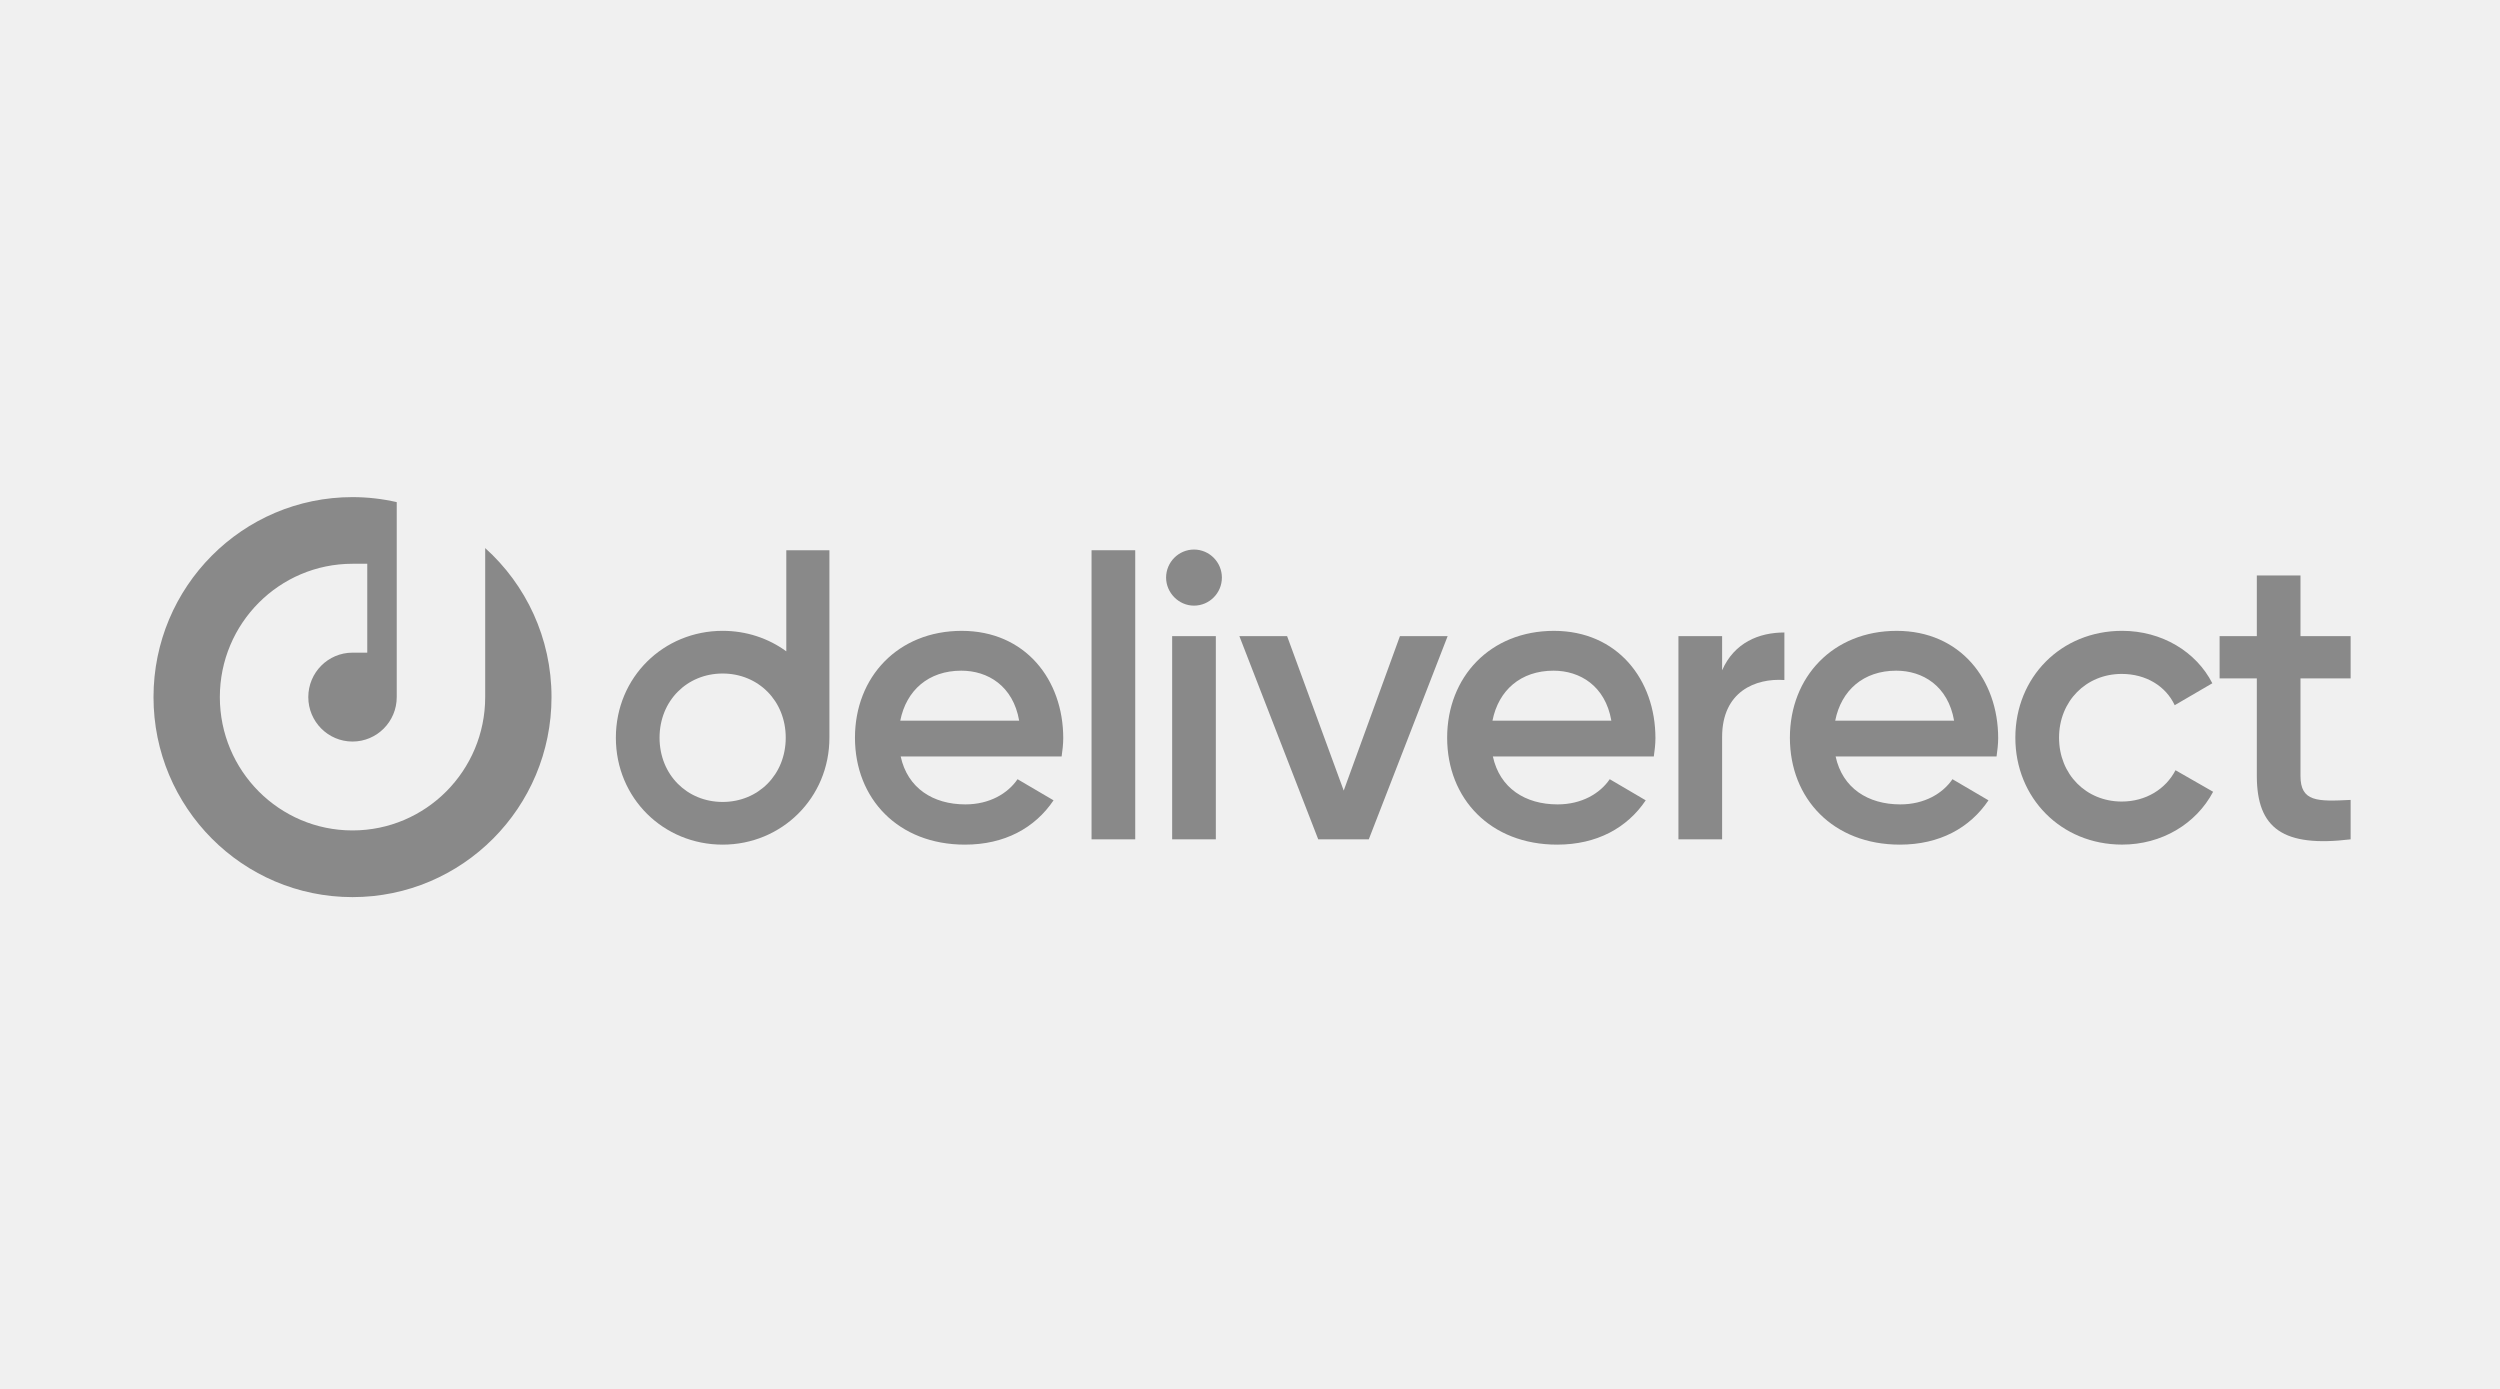
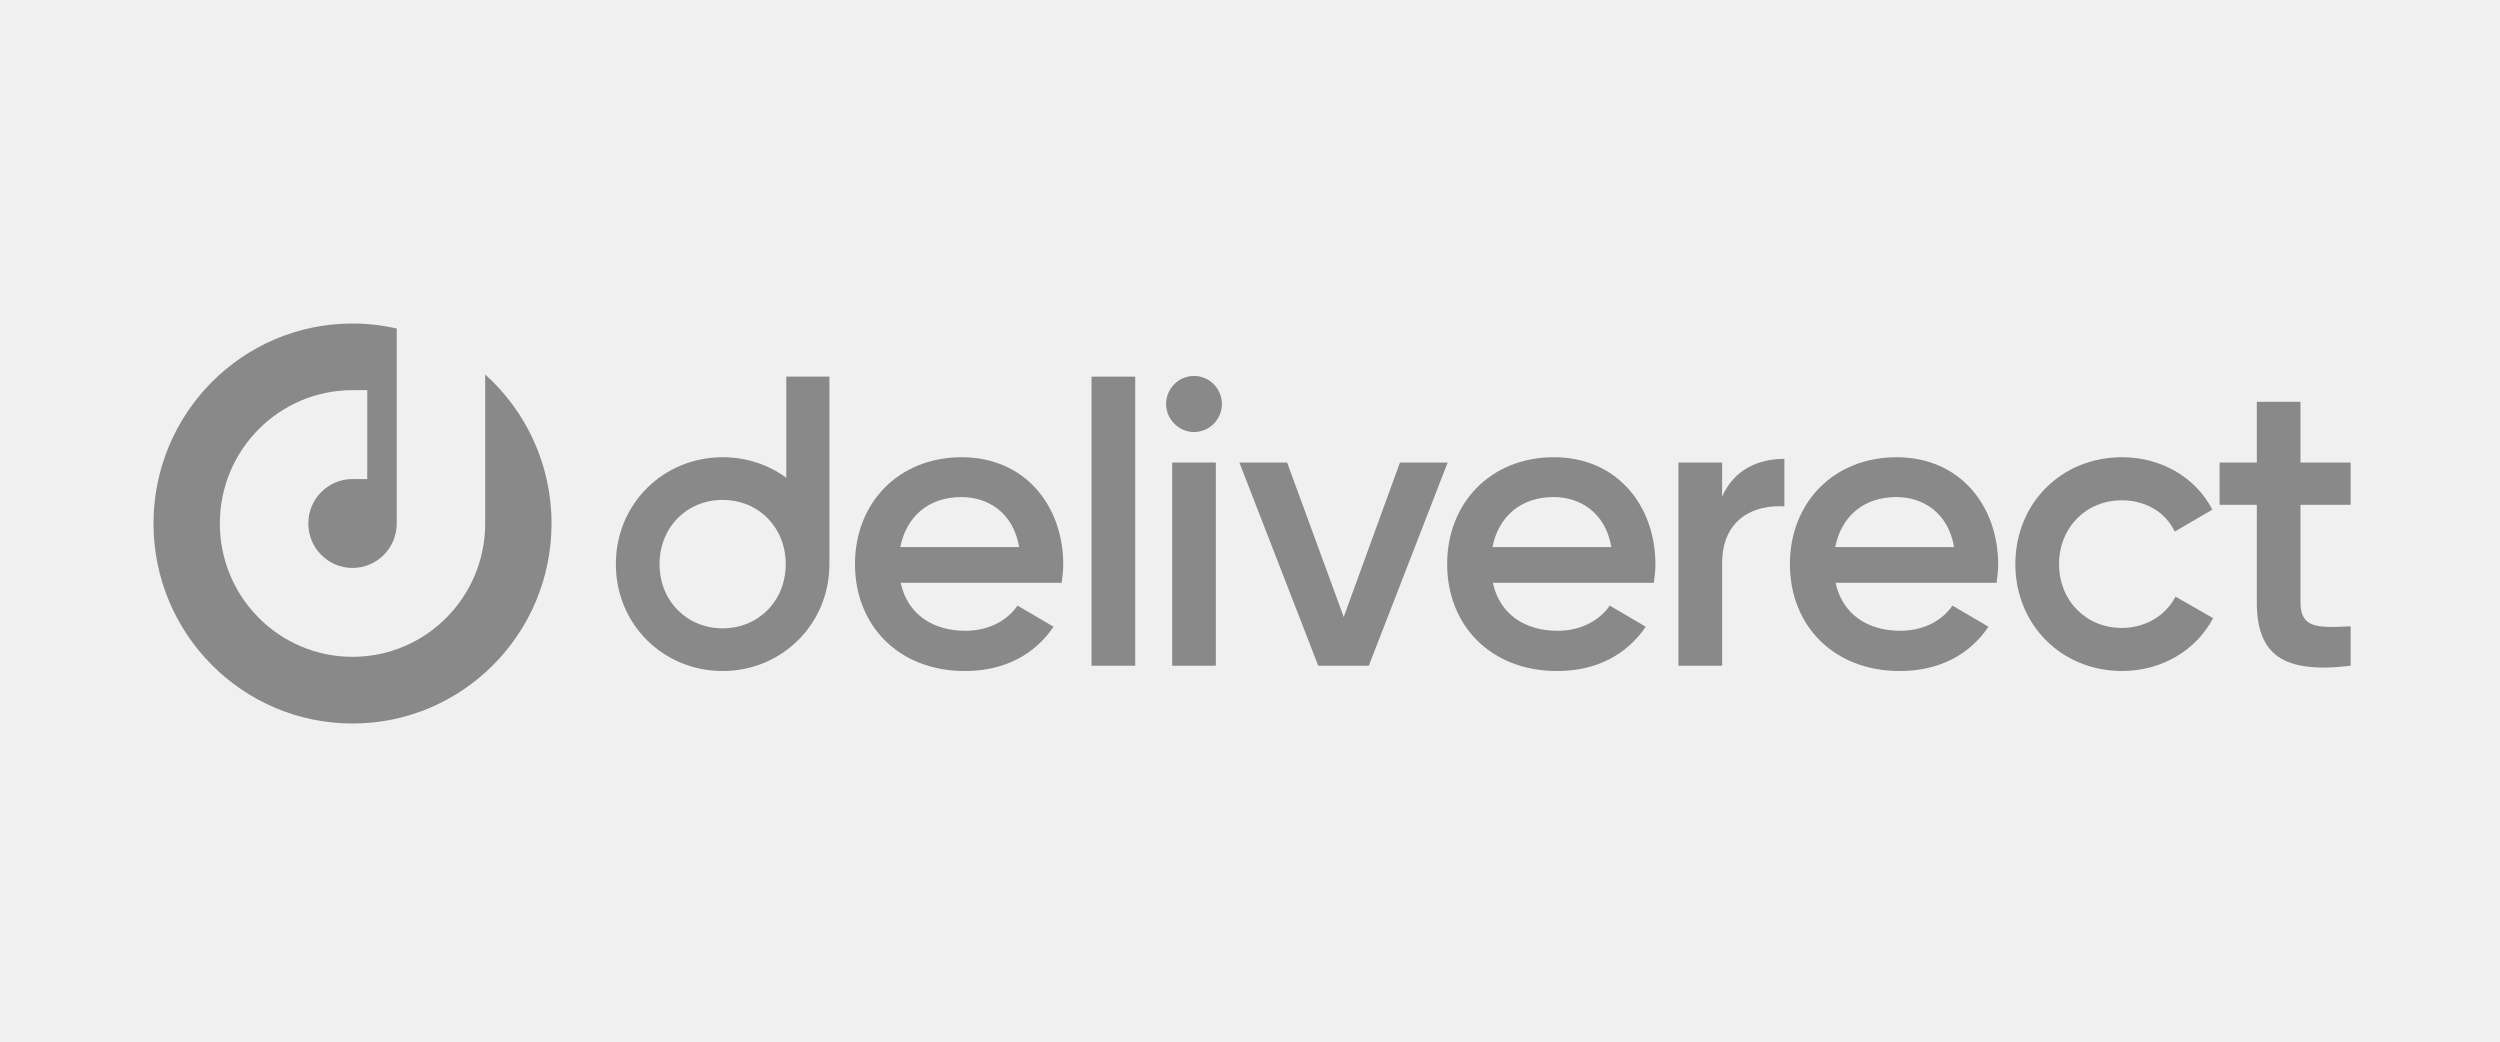
- <svg xmlns="http://www.w3.org/2000/svg" width="144" height="80" viewBox="0 0 144 80" fill="none">
-   <g clip-path="url(#clip0_1578_6020)">
-     <path d="M27.947 31.569V40.153C27.947 44.395 24.525 47.833 20.305 47.833C16.084 47.833 12.663 44.395 12.663 40.153C12.663 35.911 16.084 32.473 20.305 32.473H21.154V37.593H20.305C18.898 37.593 17.758 38.739 17.758 40.153C17.758 41.567 18.898 42.713 20.305 42.713C21.711 42.713 22.852 41.567 22.852 40.153V28.922C22.032 28.735 21.18 28.634 20.305 28.634C13.974 28.634 8.842 33.791 8.842 40.154C8.842 46.516 13.974 51.674 20.305 51.674C26.635 51.674 31.767 46.516 31.767 40.154C31.767 36.743 30.291 33.678 27.947 31.569Z" fill="#898989" />
-     <path d="M55.606 46.333C57.003 46.333 58.052 45.701 58.611 44.882L60.684 46.099C59.613 47.691 57.865 48.651 55.582 48.651C51.739 48.651 49.246 46.006 49.246 42.494C49.246 38.983 51.739 36.337 55.396 36.337C59.053 36.337 61.243 39.146 61.243 42.517C61.243 42.868 61.197 43.243 61.15 43.571H51.879C52.275 45.397 53.743 46.333 55.606 46.333ZM58.704 41.511C58.355 39.497 56.887 38.631 55.373 38.631C53.486 38.631 52.205 39.755 51.855 41.511H58.704Z" fill="#898989" />
-     <path d="M62.873 31.694H65.389V48.346H62.873V31.694Z" fill="#898989" />
-     <path d="M67.167 33.27C67.167 32.381 67.889 31.654 68.774 31.654C69.659 31.654 70.381 32.38 70.381 33.27C70.381 34.16 69.659 34.885 68.774 34.885C67.889 34.885 67.167 34.136 67.167 33.27ZM67.516 36.641H70.032V48.346H67.516V36.641Z" fill="#898989" />
-     <path d="M83.384 36.642L78.842 48.346H75.93L71.388 36.642H74.137L77.398 45.538L80.636 36.642H83.384Z" fill="#898989" />
-     <path d="M89.716 46.333C91.113 46.333 92.162 45.701 92.721 44.882L94.794 46.099C93.723 47.691 91.975 48.651 89.692 48.651C85.849 48.651 83.356 46.006 83.356 42.494C83.356 38.983 85.849 36.337 89.506 36.337C93.163 36.337 95.353 39.146 95.353 42.517C95.353 42.868 95.307 43.243 95.26 43.571H85.989C86.385 45.397 87.853 46.333 89.716 46.333ZM92.814 41.511C92.465 39.497 90.997 38.631 89.483 38.631C87.596 38.631 86.315 39.755 85.966 41.511H92.814Z" fill="#898989" />
-     <path d="M102.781 36.431V39.17C101.127 39.053 99.194 39.825 99.194 42.447V48.347H96.678V36.642H99.194V38.609C99.892 37.017 101.314 36.431 102.781 36.431Z" fill="#898989" />
-     <path d="M109.458 46.333C110.855 46.333 111.904 45.701 112.462 44.882L114.536 46.099C113.465 47.691 111.717 48.651 109.434 48.651C105.591 48.651 103.098 46.006 103.098 42.494C103.098 38.983 105.591 36.337 109.248 36.337C112.906 36.337 115.095 39.146 115.095 42.517C115.095 42.868 115.048 43.243 115.002 43.571H105.731C106.126 45.397 107.595 46.333 109.458 46.333ZM112.556 41.511C112.206 39.497 110.738 38.631 109.225 38.631C107.338 38.631 106.057 39.755 105.708 41.511H112.556Z" fill="#898989" />
-     <path d="M116.084 42.493C116.084 39.005 118.717 36.336 122.234 36.336C124.517 36.336 126.497 37.53 127.43 39.356L125.263 40.62C124.75 39.52 123.61 38.818 122.211 38.818C120.161 38.818 118.601 40.386 118.601 42.493C118.601 44.6 120.161 46.169 122.211 46.169C123.609 46.169 124.75 45.443 125.309 44.365L127.476 45.606C126.498 47.456 124.517 48.649 122.234 48.649C118.717 48.649 116.084 45.958 116.084 42.493Z" fill="#898989" />
-     <path d="M132.508 39.075V44.694C132.508 46.192 133.486 46.169 135.396 46.075V48.346C131.53 48.814 129.993 47.738 129.993 44.694V39.075H127.849V36.641H129.993V33.145H132.508V36.641H135.396V39.075H132.508Z" fill="#898989" />
-     <path d="M45.291 31.694V37.517C44.27 36.771 43.004 36.336 41.624 36.336C38.223 36.336 35.474 39.005 35.474 42.493C35.474 45.982 38.223 48.651 41.624 48.651C45.025 48.651 47.774 45.958 47.774 42.493V31.694H45.291ZM41.624 46.192C39.574 46.192 37.99 44.624 37.99 42.493C37.99 40.363 39.574 38.795 41.624 38.795C43.674 38.795 45.258 40.363 45.258 42.493C45.258 44.624 43.673 46.192 41.624 46.192Z" fill="#898989" />
+ <svg xmlns="http://www.w3.org/2000/svg" width="144" height="60" viewBox="0 0 144 60" fill="none">
+   <g clip-path="url(#clip0_1606_6330)">
+     <path d="M27.947 21.569V30.153C27.947 34.395 24.526 37.833 20.305 37.833C16.084 37.833 12.663 34.395 12.663 30.153C12.663 25.911 16.084 22.473 20.305 22.473H21.154V27.593H20.305C18.898 27.593 17.758 28.739 17.758 30.153C17.758 31.567 18.898 32.713 20.305 32.713C21.712 32.713 22.852 31.567 22.852 30.153V18.922C22.032 18.735 21.181 18.634 20.305 18.634C13.974 18.634 8.842 23.791 8.842 30.154C8.842 36.516 13.974 41.674 20.305 41.674C26.636 41.674 31.768 36.516 31.768 30.154C31.768 26.743 30.291 23.678 27.947 21.569Z" fill="#898989" />
+     <path d="M55.606 36.333C57.003 36.333 58.052 35.701 58.611 34.882L60.684 36.099C59.613 37.691 57.866 38.651 55.583 38.651C51.739 38.651 49.247 36.006 49.247 32.494C49.247 28.983 51.739 26.337 55.396 26.337C59.053 26.337 61.243 29.146 61.243 32.517C61.243 32.868 61.197 33.243 61.15 33.571H51.879C52.275 35.397 53.743 36.333 55.606 36.333ZM58.704 31.511C58.355 29.497 56.887 28.631 55.373 28.631C53.486 28.631 52.205 29.755 51.856 31.511H58.704Z" fill="#898989" />
+     <path d="M62.873 21.694H65.389V38.346H62.873V21.694Z" fill="#898989" />
+     <path d="M67.167 23.27C67.167 22.381 67.889 21.654 68.774 21.654C69.659 21.654 70.381 22.38 70.381 23.27C70.381 24.16 69.659 24.885 68.774 24.885C67.889 24.885 67.167 24.136 67.167 23.27ZM67.516 26.641H70.032V38.346H67.516V26.641Z" fill="#898989" />
+     <path d="M83.385 26.642L78.843 38.346H75.931L71.389 26.642H74.138L77.399 35.538L80.637 26.642H83.385Z" fill="#898989" />
+     <path d="M89.716 36.333C91.113 36.333 92.162 35.701 92.721 34.882L94.794 36.099C93.723 37.691 91.975 38.651 89.692 38.651C85.849 38.651 83.356 36.006 83.356 32.494C83.356 28.983 85.849 26.337 89.506 26.337C93.163 26.337 95.353 29.146 95.353 32.517C95.353 32.868 95.307 33.243 95.26 33.571H85.989C86.385 35.397 87.853 36.333 89.716 36.333ZM92.814 31.511C92.465 29.497 90.997 28.631 89.483 28.631C87.596 28.631 86.315 29.755 85.966 31.511H92.814Z" fill="#898989" />
+     <path d="M102.781 26.431V29.17C101.127 29.053 99.194 29.825 99.194 32.447V38.347H96.678V26.642H99.194V28.609C99.892 27.017 101.314 26.431 102.781 26.431Z" fill="#898989" />
+     <path d="M109.458 36.333C110.854 36.333 111.903 35.701 112.462 34.882L114.536 36.099C113.465 37.691 111.717 38.651 109.434 38.651C105.591 38.651 103.098 36.006 103.098 32.494C103.098 28.983 105.591 26.337 109.248 26.337C112.905 26.337 115.095 29.146 115.095 32.517C115.095 32.868 115.048 33.243 115.002 33.571H105.731C106.126 35.397 107.594 36.333 109.458 36.333ZM112.556 31.511C112.206 29.497 110.738 28.631 109.225 28.631C107.337 28.631 106.056 29.755 105.708 31.511H112.556Z" fill="#898989" />
+     <path d="M116.084 32.493C116.084 29.005 118.717 26.336 122.234 26.336C124.517 26.336 126.497 27.53 127.43 29.356L125.263 30.62C124.75 29.52 123.61 28.818 122.211 28.818C120.161 28.818 118.601 30.386 118.601 32.493C118.601 34.6 120.161 36.169 122.211 36.169C123.609 36.169 124.75 35.443 125.309 34.365L127.476 35.606C126.498 37.456 124.517 38.649 122.234 38.649C118.717 38.649 116.084 35.958 116.084 32.493Z" fill="#898989" />
+     <path d="M132.508 29.075V34.694C132.508 36.192 133.486 36.169 135.396 36.075V38.346C131.53 38.814 129.993 37.738 129.993 34.694V29.075H127.849V26.64H129.993V23.145H132.508V26.64H135.396V29.075H132.508Z" fill="#898989" />
+     <path d="M45.29 21.694V27.517C44.27 26.771 43.003 26.336 41.624 26.336C38.223 26.336 35.474 29.005 35.474 32.493C35.474 35.982 38.223 38.651 41.624 38.651C45.025 38.651 47.774 35.958 47.774 32.493V21.694H45.29ZM41.624 36.192C39.574 36.192 37.99 34.624 37.99 32.493C37.99 30.363 39.574 28.795 41.624 28.795C43.674 28.795 45.258 30.363 45.258 32.493C45.258 34.624 43.673 36.192 41.624 36.192Z" fill="#898989" />
  </g>
  <defs>
-     <clipPath id="clip0_1578_6020">
-       <rect width="128" height="24" fill="white" transform="translate(8 28)" />
+     <clipPath id="clip0_1606_6330">
+       <rect width="128" height="24" fill="white" transform="translate(8 18)" />
    </clipPath>
  </defs>
</svg>
